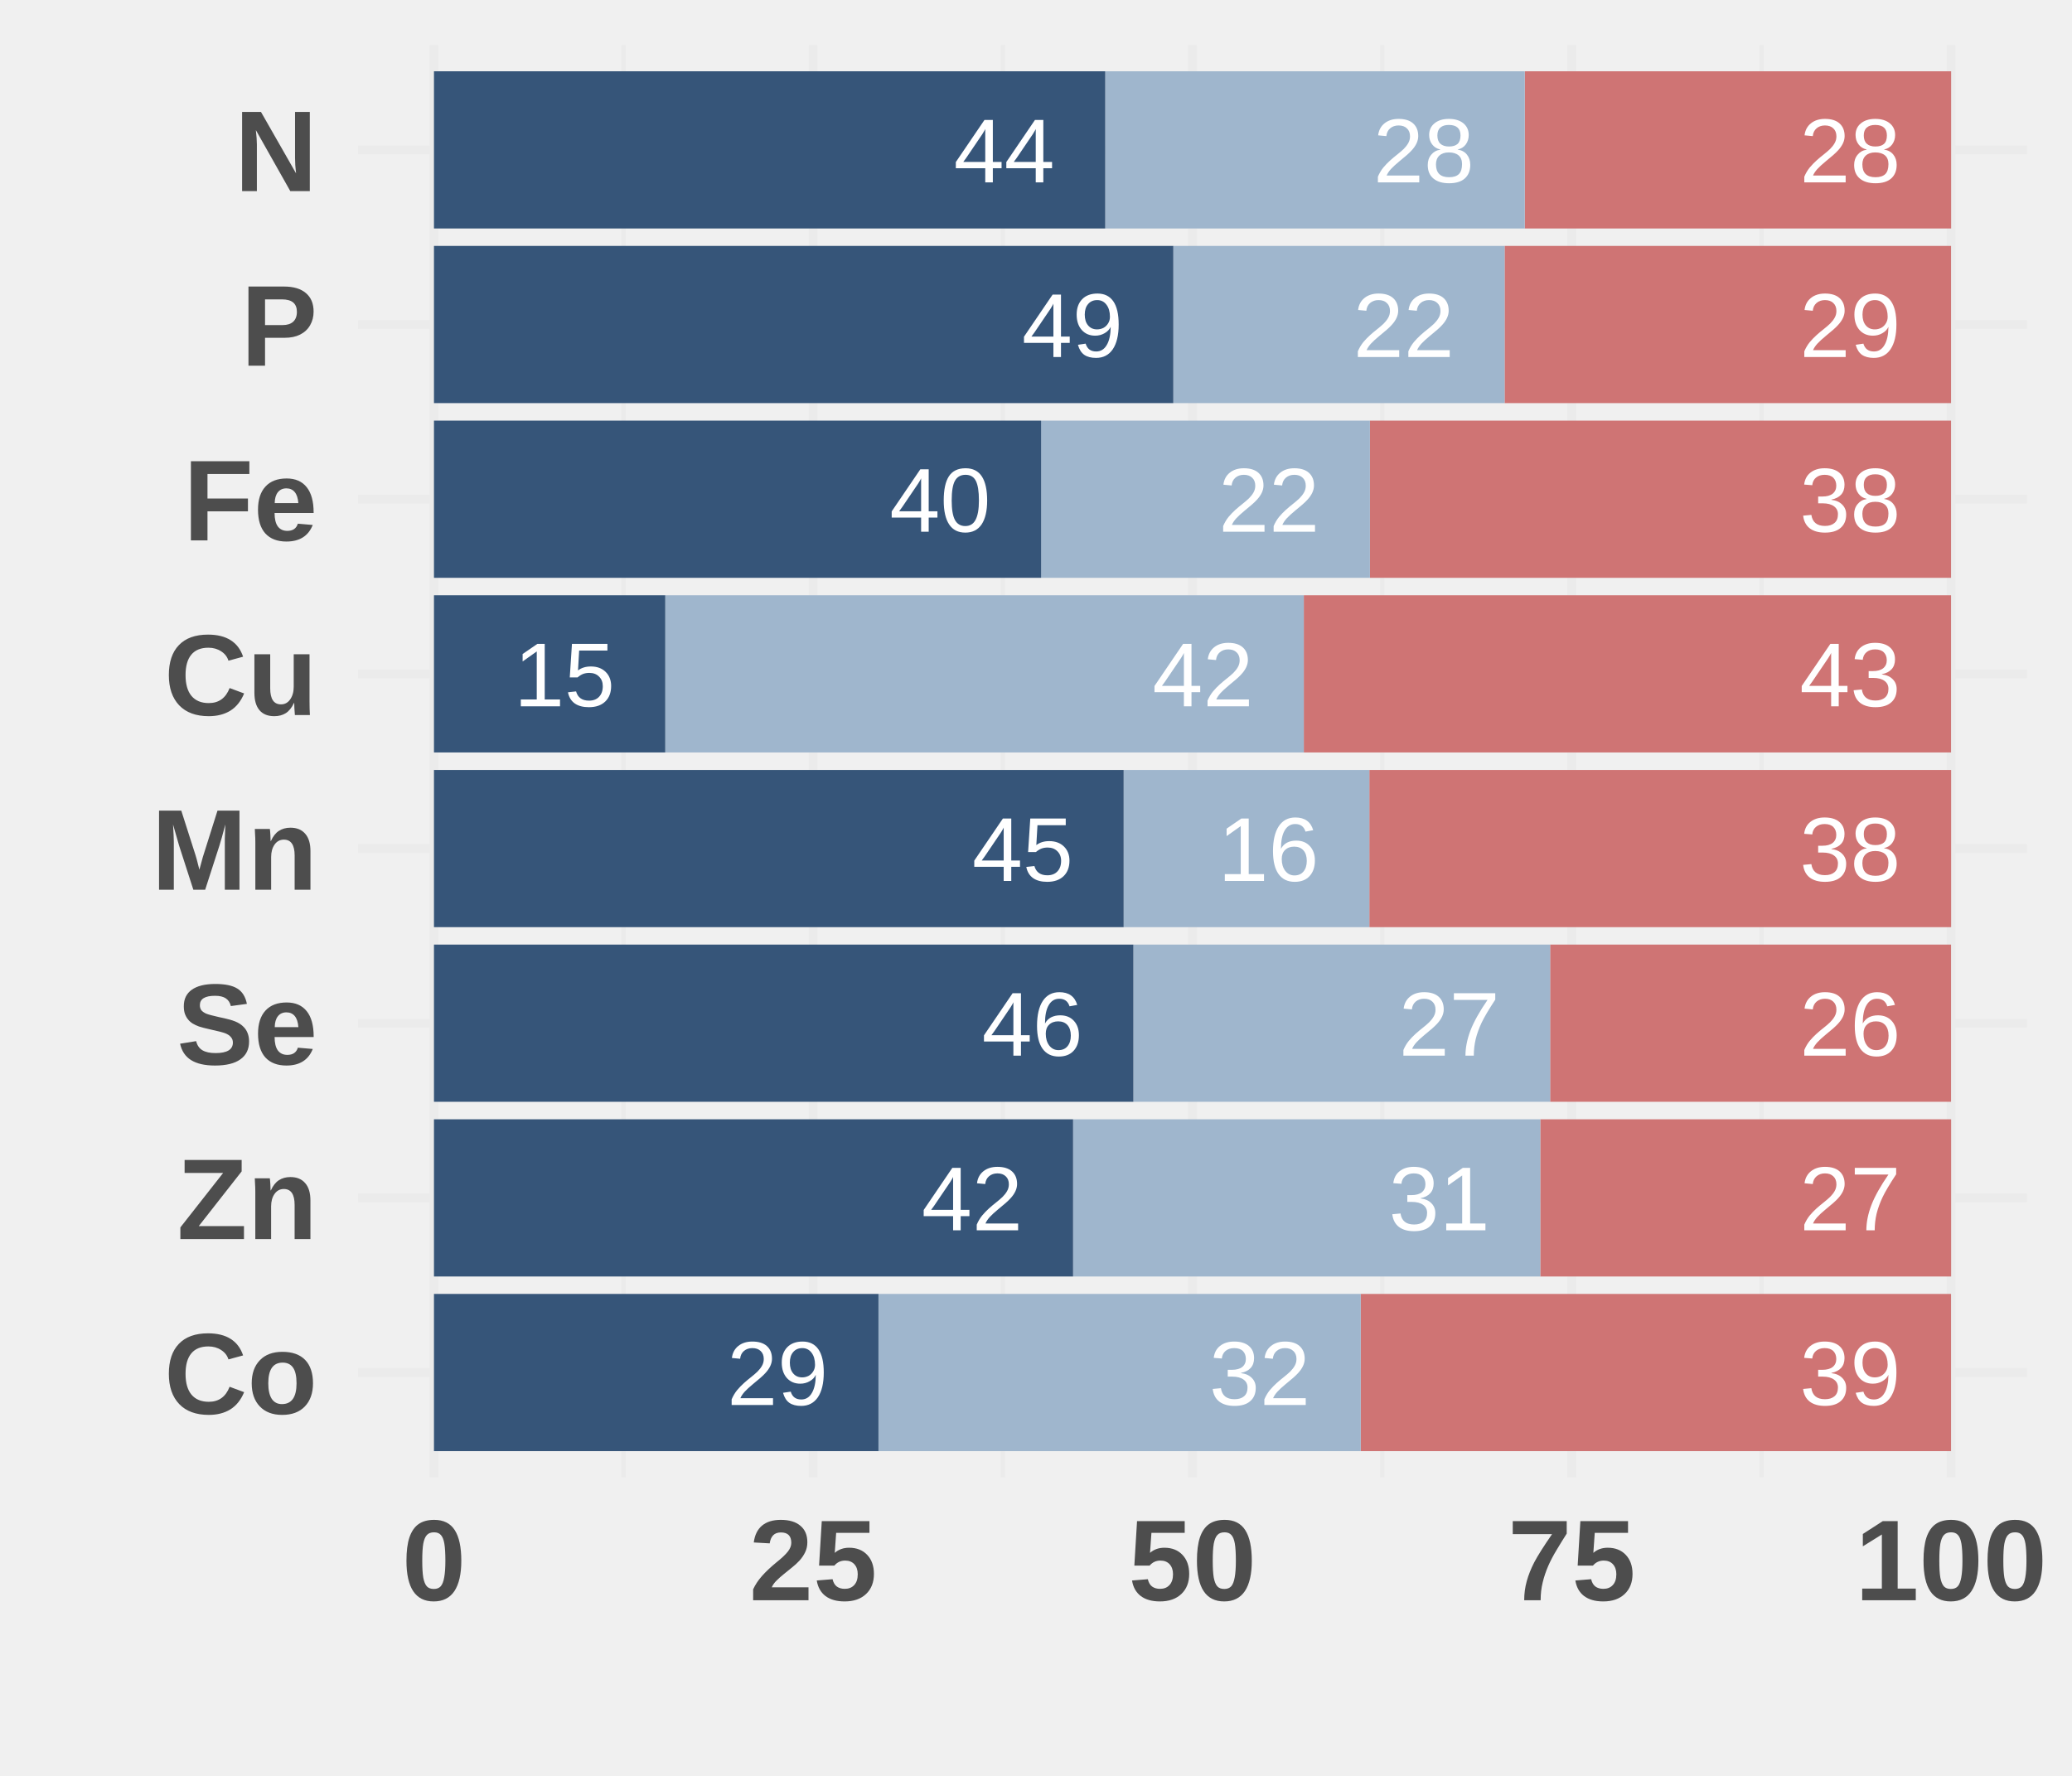
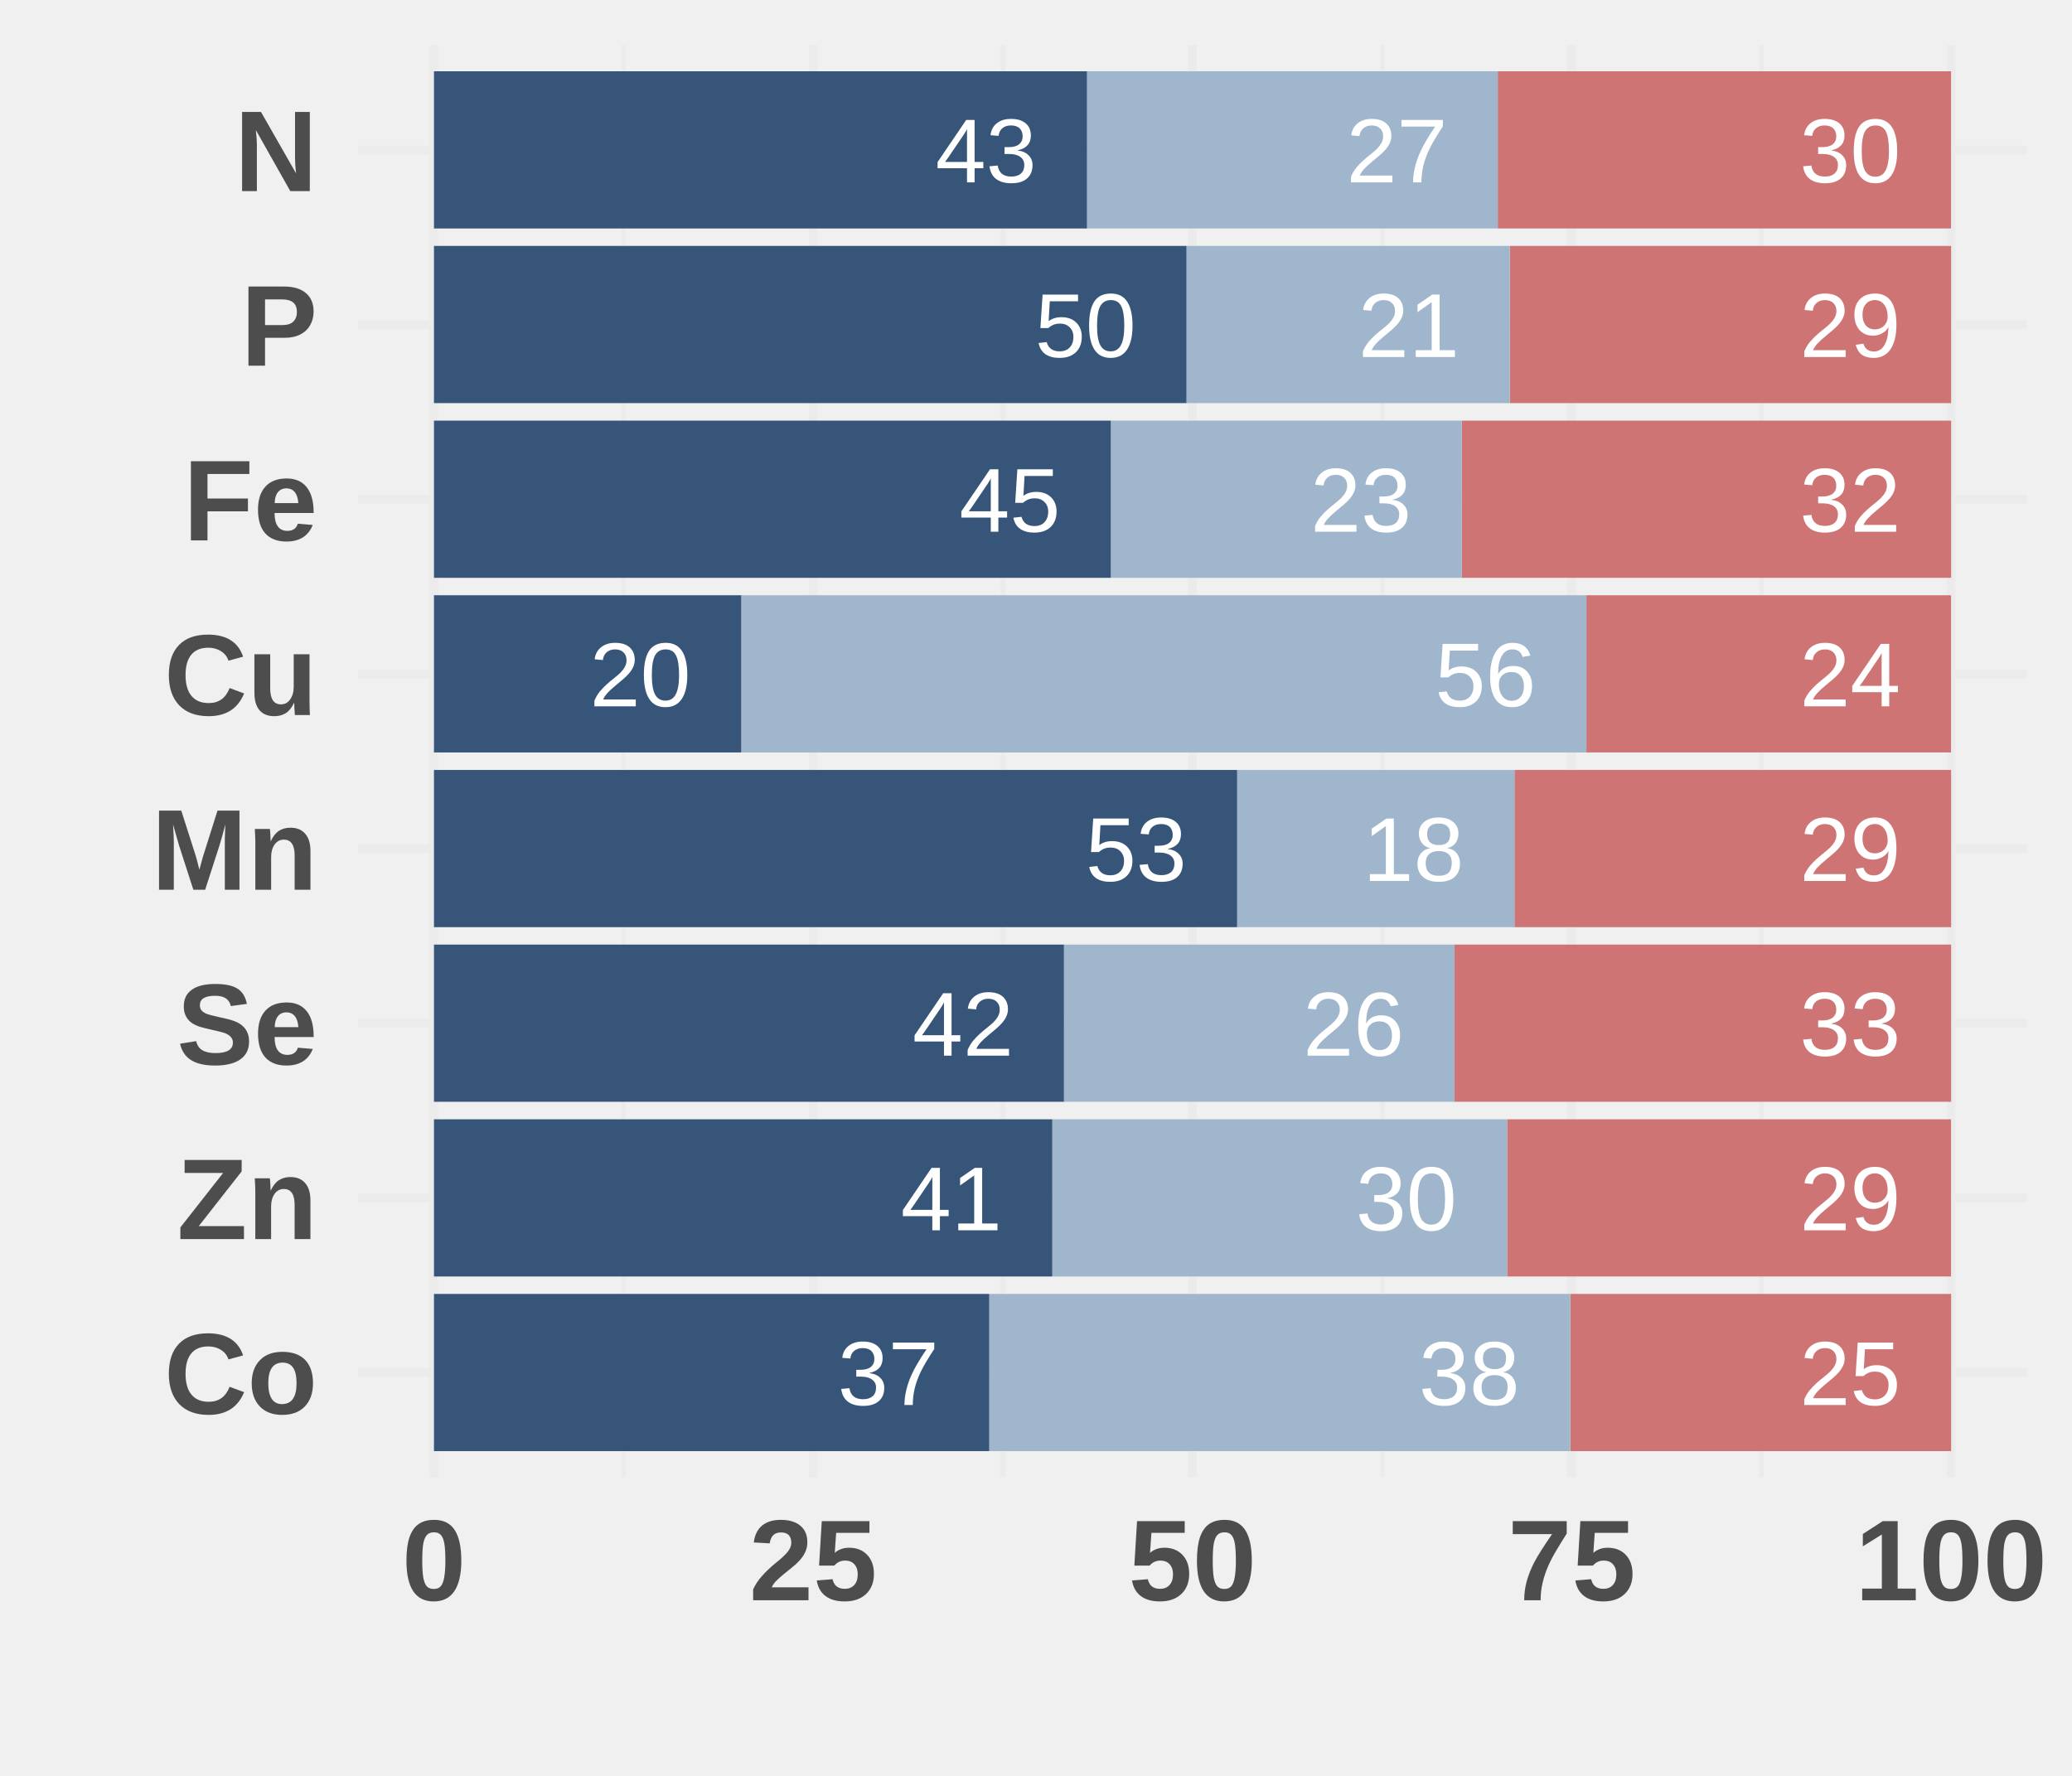
<svg xmlns="http://www.w3.org/2000/svg" class="svglite" width="252.00pt" height="216.00pt" viewBox="0 0 252.00 216.00">
  <defs>
    <style type="text/css">
    .svglite line, .svglite polyline, .svglite polygon, .svglite path, .svglite rect, .svglite circle {
      fill: none;
      stroke: #000000;
      stroke-linecap: round;
      stroke-linejoin: round;
      stroke-miterlimit: 10.00;
    }
    .svglite text {
      white-space: pre;
    }
  </style>
  </defs>
  <rect width="100%" height="100%" style="stroke: none; fill: none;" />
  <defs>
    <clipPath id="cpMC4wMHwyNTIuMDB8MC4wMHwyMTYuMDA=">
      <rect x="0.00" y="0.00" width="252.00" height="216.00" />
    </clipPath>
  </defs>
  <g clip-path="url(#cpMC4wMHwyNTIuMDB8MC4wMHwyMTYuMDA=)">
</g>
  <defs>
    <clipPath id="cpNDMuNTV8MjQ2LjUyfDUuNDh8MTc5LjY5">
      <rect x="43.55" y="5.48" width="202.97" height="174.21" />
    </clipPath>
  </defs>
  <g clip-path="url(#cpNDMuNTV8MjQ2LjUyfDUuNDh8MTc5LjY5)">
    <polyline points="75.84,179.69 75.84,5.48 " style="stroke-width: 0.53; stroke: #EBEBEB; stroke-linecap: butt;" />
    <polyline points="121.97,179.69 121.97,5.48 " style="stroke-width: 0.53; stroke: #EBEBEB; stroke-linecap: butt;" />
    <polyline points="168.10,179.69 168.10,5.48 " style="stroke-width: 0.53; stroke: #EBEBEB; stroke-linecap: butt;" />
    <polyline points="214.23,179.69 214.23,5.48 " style="stroke-width: 0.53; stroke: #EBEBEB; stroke-linecap: butt;" />
    <polyline points="43.55,166.94 246.52,166.94 " style="stroke-width: 1.07; stroke: #EBEBEB; stroke-linecap: butt;" />
    <polyline points="43.55,145.70 246.52,145.70 " style="stroke-width: 1.07; stroke: #EBEBEB; stroke-linecap: butt;" />
    <polyline points="43.55,124.45 246.52,124.45 " style="stroke-width: 1.07; stroke: #EBEBEB; stroke-linecap: butt;" />
    <polyline points="43.55,103.21 246.52,103.21 " style="stroke-width: 1.07; stroke: #EBEBEB; stroke-linecap: butt;" />
    <polyline points="43.55,81.96 246.52,81.96 " style="stroke-width: 1.07; stroke: #EBEBEB; stroke-linecap: butt;" />
    <polyline points="43.55,60.72 246.52,60.72 " style="stroke-width: 1.07; stroke: #EBEBEB; stroke-linecap: butt;" />
    <polyline points="43.55,39.47 246.52,39.47 " style="stroke-width: 1.07; stroke: #EBEBEB; stroke-linecap: butt;" />
    <polyline points="43.55,18.23 246.52,18.23 " style="stroke-width: 1.07; stroke: #EBEBEB; stroke-linecap: butt;" />
    <polyline points="52.78,179.69 52.78,5.48 " style="stroke-width: 1.07; stroke: #EBEBEB; stroke-linecap: butt;" />
    <polyline points="98.90,179.69 98.90,5.48 " style="stroke-width: 1.07; stroke: #EBEBEB; stroke-linecap: butt;" />
    <polyline points="145.03,179.69 145.03,5.48 " style="stroke-width: 1.07; stroke: #EBEBEB; stroke-linecap: butt;" />
    <polyline points="191.16,179.69 191.16,5.48 " style="stroke-width: 1.07; stroke: #EBEBEB; stroke-linecap: butt;" />
    <polyline points="237.29,179.69 237.29,5.48 " style="stroke-width: 1.07; stroke: #EBEBEB; stroke-linecap: butt;" />
-     <rect x="185.44" y="8.67" width="51.86" height="19.12" style="stroke-width: 1.07; stroke: none; stroke-linecap: square; stroke-linejoin: miter; fill: #CF7474;" />
-     <rect x="182.99" y="29.91" width="54.30" height="19.12" style="stroke-width: 1.07; stroke: none; stroke-linecap: square; stroke-linejoin: miter; fill: #CF7474;" />
-     <rect x="166.61" y="51.16" width="70.68" height="19.12" style="stroke-width: 1.07; stroke: none; stroke-linecap: square; stroke-linejoin: miter; fill: #CF7474;" />
-     <rect x="158.57" y="72.40" width="78.72" height="19.12" style="stroke-width: 1.07; stroke: none; stroke-linecap: square; stroke-linejoin: miter; fill: #CF7474;" />
-     <rect x="166.54" y="93.65" width="70.76" height="19.12" style="stroke-width: 1.07; stroke: none; stroke-linecap: square; stroke-linejoin: miter; fill: #CF7474;" />
-     <rect x="188.53" y="114.89" width="48.76" height="19.12" style="stroke-width: 1.07; stroke: none; stroke-linecap: square; stroke-linejoin: miter; fill: #CF7474;" />
-     <rect x="187.33" y="136.14" width="49.97" height="19.12" style="stroke-width: 1.07; stroke: none; stroke-linecap: square; stroke-linejoin: miter; fill: #CF7474;" />
-     <rect x="165.48" y="157.38" width="71.81" height="19.12" style="stroke-width: 1.07; stroke: none; stroke-linecap: square; stroke-linejoin: miter; fill: #CF7474;" />
-     <rect x="134.42" y="8.67" width="51.02" height="19.12" style="stroke-width: 1.07; stroke: none; stroke-linecap: square; stroke-linejoin: miter; fill: #9FB6CD;" />
-     <rect x="142.70" y="29.91" width="40.29" height="19.12" style="stroke-width: 1.07; stroke: none; stroke-linecap: square; stroke-linejoin: miter; fill: #9FB6CD;" />
-     <rect x="126.61" y="51.16" width="40.00" height="19.12" style="stroke-width: 1.07; stroke: none; stroke-linecap: square; stroke-linejoin: miter; fill: #9FB6CD;" />
-     <rect x="80.91" y="72.40" width="77.66" height="19.12" style="stroke-width: 1.07; stroke: none; stroke-linecap: square; stroke-linejoin: miter; fill: #9FB6CD;" />
-     <rect x="136.66" y="93.65" width="29.88" height="19.12" style="stroke-width: 1.07; stroke: none; stroke-linecap: square; stroke-linejoin: miter; fill: #9FB6CD;" />
-     <rect x="137.83" y="114.89" width="50.70" height="19.12" style="stroke-width: 1.07; stroke: none; stroke-linecap: square; stroke-linejoin: miter; fill: #9FB6CD;" />
-     <rect x="130.51" y="136.14" width="56.82" height="19.12" style="stroke-width: 1.07; stroke: none; stroke-linecap: square; stroke-linejoin: miter; fill: #9FB6CD;" />
-     <rect x="106.84" y="157.38" width="58.65" height="19.12" style="stroke-width: 1.07; stroke: none; stroke-linecap: square; stroke-linejoin: miter; fill: #9FB6CD;" />
-     <rect x="52.78" y="8.67" width="81.64" height="19.12" style="stroke-width: 1.07; stroke: none; stroke-linecap: square; stroke-linejoin: miter; fill: #365579;" />
-     <rect x="52.78" y="29.91" width="89.92" height="19.12" style="stroke-width: 1.07; stroke: none; stroke-linecap: square; stroke-linejoin: miter; fill: #365579;" />
-     <rect x="52.78" y="51.16" width="73.84" height="19.12" style="stroke-width: 1.07; stroke: none; stroke-linecap: square; stroke-linejoin: miter; fill: #365579;" />
-     <rect x="52.78" y="72.40" width="28.13" height="19.12" style="stroke-width: 1.07; stroke: none; stroke-linecap: square; stroke-linejoin: miter; fill: #365579;" />
-     <rect x="52.78" y="93.65" width="83.88" height="19.12" style="stroke-width: 1.07; stroke: none; stroke-linecap: square; stroke-linejoin: miter; fill: #365579;" />
-     <rect x="52.78" y="114.89" width="85.06" height="19.12" style="stroke-width: 1.07; stroke: none; stroke-linecap: square; stroke-linejoin: miter; fill: #365579;" />
-     <rect x="52.78" y="136.14" width="77.73" height="19.12" style="stroke-width: 1.07; stroke: none; stroke-linecap: square; stroke-linejoin: miter; fill: #365579;" />
-     <rect x="52.78" y="157.38" width="54.06" height="19.12" style="stroke-width: 1.07; stroke: none; stroke-linecap: square; stroke-linejoin: miter; fill: #365579;" />
-     <text x="231.16" y="22.18" text-anchor="end" style="font-size: 11.04px;fill: #FFFFFF; font-family: &quot;Arial&quot;;" textLength="12.27px" lengthAdjust="spacingAndGlyphs">28</text>
+     <rect x="182.16" y="8.67" width="55.13" height="19.12" style="stroke-width: 1.07; stroke: none; stroke-linecap: square; stroke-linejoin: miter; fill: #CF7474;" />
+     <rect x="183.62" y="29.91" width="53.68" height="19.12" style="stroke-width: 1.07; stroke: none; stroke-linecap: square; stroke-linejoin: miter; fill: #CF7474;" />
+     <rect x="177.80" y="51.16" width="59.50" height="19.12" style="stroke-width: 1.07; stroke: none; stroke-linecap: square; stroke-linejoin: miter; fill: #CF7474;" />
+     <rect x="192.94" y="72.40" width="44.35" height="19.12" style="stroke-width: 1.07; stroke: none; stroke-linecap: square; stroke-linejoin: miter; fill: #CF7474;" />
+     <rect x="184.19" y="93.65" width="53.11" height="19.12" style="stroke-width: 1.07; stroke: none; stroke-linecap: square; stroke-linejoin: miter; fill: #CF7474;" />
+     <rect x="176.90" y="114.89" width="60.40" height="19.12" style="stroke-width: 1.07; stroke: none; stroke-linecap: square; stroke-linejoin: miter; fill: #CF7474;" />
+     <rect x="183.30" y="136.14" width="53.99" height="19.12" style="stroke-width: 1.07; stroke: none; stroke-linecap: square; stroke-linejoin: miter; fill: #CF7474;" />
+     <rect x="190.98" y="157.38" width="46.32" height="19.12" style="stroke-width: 1.07; stroke: none; stroke-linecap: square; stroke-linejoin: miter; fill: #CF7474;" />
+     <rect x="132.19" y="8.67" width="49.97" height="19.12" style="stroke-width: 1.07; stroke: none; stroke-linecap: square; stroke-linejoin: miter; fill: #9FB6CD;" />
+     <rect x="144.29" y="29.91" width="39.32" height="19.12" style="stroke-width: 1.07; stroke: none; stroke-linecap: square; stroke-linejoin: miter; fill: #9FB6CD;" />
+     <rect x="135.08" y="51.16" width="42.71" height="19.12" style="stroke-width: 1.07; stroke: none; stroke-linecap: square; stroke-linejoin: miter; fill: #9FB6CD;" />
+     <rect x="90.14" y="72.40" width="102.80" height="19.12" style="stroke-width: 1.07; stroke: none; stroke-linecap: square; stroke-linejoin: miter; fill: #9FB6CD;" />
+     <rect x="150.45" y="93.65" width="33.74" height="19.12" style="stroke-width: 1.07; stroke: none; stroke-linecap: square; stroke-linejoin: miter; fill: #9FB6CD;" />
+     <rect x="129.40" y="114.89" width="47.50" height="19.12" style="stroke-width: 1.07; stroke: none; stroke-linecap: square; stroke-linejoin: miter; fill: #9FB6CD;" />
+     <rect x="127.97" y="136.14" width="55.33" height="19.12" style="stroke-width: 1.07; stroke: none; stroke-linecap: square; stroke-linejoin: miter; fill: #9FB6CD;" />
+     <rect x="120.30" y="157.38" width="70.67" height="19.12" style="stroke-width: 1.07; stroke: none; stroke-linecap: square; stroke-linejoin: miter; fill: #9FB6CD;" />
+     <rect x="52.78" y="8.67" width="79.42" height="19.12" style="stroke-width: 1.07; stroke: none; stroke-linecap: square; stroke-linejoin: miter; fill: #365579;" />
+     <rect x="52.78" y="29.91" width="91.52" height="19.12" style="stroke-width: 1.07; stroke: none; stroke-linecap: square; stroke-linejoin: miter; fill: #365579;" />
+     <rect x="52.78" y="51.16" width="82.31" height="19.12" style="stroke-width: 1.07; stroke: none; stroke-linecap: square; stroke-linejoin: miter; fill: #365579;" />
+     <rect x="52.78" y="72.40" width="37.37" height="19.12" style="stroke-width: 1.07; stroke: none; stroke-linecap: square; stroke-linejoin: miter; fill: #365579;" />
+     <rect x="52.78" y="93.65" width="97.68" height="19.12" style="stroke-width: 1.07; stroke: none; stroke-linecap: square; stroke-linejoin: miter; fill: #365579;" />
+     <rect x="52.78" y="114.89" width="76.62" height="19.12" style="stroke-width: 1.07; stroke: none; stroke-linecap: square; stroke-linejoin: miter; fill: #365579;" />
+     <rect x="52.78" y="136.14" width="75.20" height="19.12" style="stroke-width: 1.07; stroke: none; stroke-linecap: square; stroke-linejoin: miter; fill: #365579;" />
+     <rect x="52.78" y="157.38" width="67.53" height="19.12" style="stroke-width: 1.07; stroke: none; stroke-linecap: square; stroke-linejoin: miter; fill: #365579;" />
+     <text x="231.16" y="22.18" text-anchor="end" style="font-size: 11.04px;fill: #FFFFFF; font-family: &quot;Arial&quot;;" textLength="12.27px" lengthAdjust="spacingAndGlyphs">30</text>
    <text x="231.16" y="43.42" text-anchor="end" style="font-size: 11.04px;fill: #FFFFFF; font-family: &quot;Arial&quot;;" textLength="12.27px" lengthAdjust="spacingAndGlyphs">29</text>
-     <text x="231.16" y="64.67" text-anchor="end" style="font-size: 11.04px;fill: #FFFFFF; font-family: &quot;Arial&quot;;" textLength="12.27px" lengthAdjust="spacingAndGlyphs">38</text>
-     <text x="231.16" y="85.91" text-anchor="end" style="font-size: 11.04px;fill: #FFFFFF; font-family: &quot;Arial&quot;;" textLength="12.27px" lengthAdjust="spacingAndGlyphs">43</text>
-     <text x="231.16" y="107.15" text-anchor="end" style="font-size: 11.04px;fill: #FFFFFF; font-family: &quot;Arial&quot;;" textLength="12.27px" lengthAdjust="spacingAndGlyphs">38</text>
-     <text x="231.16" y="128.40" text-anchor="end" style="font-size: 11.04px;fill: #FFFFFF; font-family: &quot;Arial&quot;;" textLength="12.27px" lengthAdjust="spacingAndGlyphs">26</text>
-     <text x="231.16" y="149.64" text-anchor="end" style="font-size: 11.04px;fill: #FFFFFF; font-family: &quot;Arial&quot;;" textLength="12.27px" lengthAdjust="spacingAndGlyphs">27</text>
-     <text x="231.16" y="170.89" text-anchor="end" style="font-size: 11.04px;fill: #FFFFFF; font-family: &quot;Arial&quot;;" textLength="12.27px" lengthAdjust="spacingAndGlyphs">39</text>
-     <text x="179.30" y="22.18" text-anchor="end" style="font-size: 11.04px;fill: #FFFFFF; font-family: &quot;Arial&quot;;" textLength="12.27px" lengthAdjust="spacingAndGlyphs">28</text>
-     <text x="176.86" y="43.42" text-anchor="end" style="font-size: 11.04px;fill: #FFFFFF; font-family: &quot;Arial&quot;;" textLength="12.27px" lengthAdjust="spacingAndGlyphs">22</text>
-     <text x="160.48" y="64.67" text-anchor="end" style="font-size: 11.04px;fill: #FFFFFF; font-family: &quot;Arial&quot;;" textLength="12.27px" lengthAdjust="spacingAndGlyphs">22</text>
-     <text x="152.44" y="85.91" text-anchor="end" style="font-size: 11.04px;fill: #FFFFFF; font-family: &quot;Arial&quot;;" textLength="12.27px" lengthAdjust="spacingAndGlyphs">42</text>
-     <text x="160.40" y="107.15" text-anchor="end" style="font-size: 11.04px;fill: #FFFFFF; font-family: &quot;Arial&quot;;" textLength="12.27px" lengthAdjust="spacingAndGlyphs">16</text>
-     <text x="182.40" y="128.40" text-anchor="end" style="font-size: 11.04px;fill: #FFFFFF; font-family: &quot;Arial&quot;;" textLength="12.27px" lengthAdjust="spacingAndGlyphs">27</text>
-     <text x="181.19" y="149.64" text-anchor="end" style="font-size: 11.04px;fill: #FFFFFF; font-family: &quot;Arial&quot;;" textLength="12.27px" lengthAdjust="spacingAndGlyphs">31</text>
-     <text x="159.35" y="170.89" text-anchor="end" style="font-size: 11.04px;fill: #FFFFFF; font-family: &quot;Arial&quot;;" textLength="12.27px" lengthAdjust="spacingAndGlyphs">32</text>
-     <text x="128.28" y="22.18" text-anchor="end" style="font-size: 11.04px;fill: #FFFFFF; font-family: &quot;Arial&quot;;" textLength="12.27px" lengthAdjust="spacingAndGlyphs">44</text>
-     <text x="136.57" y="43.42" text-anchor="end" style="font-size: 11.04px;fill: #FFFFFF; font-family: &quot;Arial&quot;;" textLength="12.27px" lengthAdjust="spacingAndGlyphs">49</text>
-     <text x="120.48" y="64.67" text-anchor="end" style="font-size: 11.04px;fill: #FFFFFF; font-family: &quot;Arial&quot;;" textLength="12.27px" lengthAdjust="spacingAndGlyphs">40</text>
-     <text x="74.78" y="85.91" text-anchor="end" style="font-size: 11.04px;fill: #FFFFFF; font-family: &quot;Arial&quot;;" textLength="12.27px" lengthAdjust="spacingAndGlyphs">15</text>
-     <text x="130.52" y="107.15" text-anchor="end" style="font-size: 11.04px;fill: #FFFFFF; font-family: &quot;Arial&quot;;" textLength="12.27px" lengthAdjust="spacingAndGlyphs">45</text>
-     <text x="131.70" y="128.40" text-anchor="end" style="font-size: 11.04px;fill: #FFFFFF; font-family: &quot;Arial&quot;;" textLength="12.27px" lengthAdjust="spacingAndGlyphs">46</text>
-     <text x="124.37" y="149.64" text-anchor="end" style="font-size: 11.04px;fill: #FFFFFF; font-family: &quot;Arial&quot;;" textLength="12.27px" lengthAdjust="spacingAndGlyphs">42</text>
-     <text x="100.70" y="170.89" text-anchor="end" style="font-size: 11.04px;fill: #FFFFFF; font-family: &quot;Arial&quot;;" textLength="12.27px" lengthAdjust="spacingAndGlyphs">29</text>
+     <text x="231.16" y="64.67" text-anchor="end" style="font-size: 11.04px;fill: #FFFFFF; font-family: &quot;Arial&quot;;" textLength="12.27px" lengthAdjust="spacingAndGlyphs">32</text>
+     <text x="231.16" y="85.91" text-anchor="end" style="font-size: 11.04px;fill: #FFFFFF; font-family: &quot;Arial&quot;;" textLength="12.27px" lengthAdjust="spacingAndGlyphs">24</text>
+     <text x="231.16" y="107.15" text-anchor="end" style="font-size: 11.04px;fill: #FFFFFF; font-family: &quot;Arial&quot;;" textLength="12.27px" lengthAdjust="spacingAndGlyphs">29</text>
+     <text x="231.16" y="128.40" text-anchor="end" style="font-size: 11.04px;fill: #FFFFFF; font-family: &quot;Arial&quot;;" textLength="12.27px" lengthAdjust="spacingAndGlyphs">33</text>
+     <text x="231.16" y="149.64" text-anchor="end" style="font-size: 11.04px;fill: #FFFFFF; font-family: &quot;Arial&quot;;" textLength="12.27px" lengthAdjust="spacingAndGlyphs">29</text>
+     <text x="231.16" y="170.89" text-anchor="end" style="font-size: 11.04px;fill: #FFFFFF; font-family: &quot;Arial&quot;;" textLength="12.27px" lengthAdjust="spacingAndGlyphs">25</text>
+     <text x="176.03" y="22.18" text-anchor="end" style="font-size: 11.04px;fill: #FFFFFF; font-family: &quot;Arial&quot;;" textLength="12.27px" lengthAdjust="spacingAndGlyphs">27</text>
+     <text x="177.48" y="43.42" text-anchor="end" style="font-size: 11.04px;fill: #FFFFFF; font-family: &quot;Arial&quot;;" textLength="12.27px" lengthAdjust="spacingAndGlyphs">21</text>
+     <text x="171.66" y="64.67" text-anchor="end" style="font-size: 11.04px;fill: #FFFFFF; font-family: &quot;Arial&quot;;" textLength="12.27px" lengthAdjust="spacingAndGlyphs">23</text>
+     <text x="186.81" y="85.91" text-anchor="end" style="font-size: 11.04px;fill: #FFFFFF; font-family: &quot;Arial&quot;;" textLength="12.27px" lengthAdjust="spacingAndGlyphs">56</text>
+     <text x="178.05" y="107.15" text-anchor="end" style="font-size: 11.04px;fill: #FFFFFF; font-family: &quot;Arial&quot;;" textLength="12.27px" lengthAdjust="spacingAndGlyphs">18</text>
+     <text x="170.76" y="128.40" text-anchor="end" style="font-size: 11.04px;fill: #FFFFFF; font-family: &quot;Arial&quot;;" textLength="12.27px" lengthAdjust="spacingAndGlyphs">26</text>
+     <text x="177.17" y="149.64" text-anchor="end" style="font-size: 11.04px;fill: #FFFFFF; font-family: &quot;Arial&quot;;" textLength="12.27px" lengthAdjust="spacingAndGlyphs">30</text>
+     <text x="184.84" y="170.89" text-anchor="end" style="font-size: 11.04px;fill: #FFFFFF; font-family: &quot;Arial&quot;;" textLength="12.27px" lengthAdjust="spacingAndGlyphs">38</text>
+     <text x="126.06" y="22.18" text-anchor="end" style="font-size: 11.04px;fill: #FFFFFF; font-family: &quot;Arial&quot;;" textLength="12.27px" lengthAdjust="spacingAndGlyphs">43</text>
+     <text x="138.16" y="43.42" text-anchor="end" style="font-size: 11.04px;fill: #FFFFFF; font-family: &quot;Arial&quot;;" textLength="12.27px" lengthAdjust="spacingAndGlyphs">50</text>
+     <text x="128.95" y="64.67" text-anchor="end" style="font-size: 11.04px;fill: #FFFFFF; font-family: &quot;Arial&quot;;" textLength="12.27px" lengthAdjust="spacingAndGlyphs">45</text>
+     <text x="84.01" y="85.91" text-anchor="end" style="font-size: 11.04px;fill: #FFFFFF; font-family: &quot;Arial&quot;;" textLength="12.27px" lengthAdjust="spacingAndGlyphs">20</text>
+     <text x="144.32" y="107.15" text-anchor="end" style="font-size: 11.04px;fill: #FFFFFF; font-family: &quot;Arial&quot;;" textLength="12.27px" lengthAdjust="spacingAndGlyphs">53</text>
+     <text x="123.26" y="128.40" text-anchor="end" style="font-size: 11.04px;fill: #FFFFFF; font-family: &quot;Arial&quot;;" textLength="12.27px" lengthAdjust="spacingAndGlyphs">42</text>
+     <text x="121.84" y="149.64" text-anchor="end" style="font-size: 11.04px;fill: #FFFFFF; font-family: &quot;Arial&quot;;" textLength="12.27px" lengthAdjust="spacingAndGlyphs">41</text>
+     <text x="114.17" y="170.89" text-anchor="end" style="font-size: 11.04px;fill: #FFFFFF; font-family: &quot;Arial&quot;;" textLength="12.27px" lengthAdjust="spacingAndGlyphs">37</text>
  </g>
  <g clip-path="url(#cpMC4wMHwyNTIuMDB8MC4wMHwyMTYuMDA=)">
    <text x="38.62" y="171.95" text-anchor="end" style="font-size: 14.00px; font-weight: bold;fill: #4D4D4D; font-family: &quot;Arial&quot;;" textLength="18.66px" lengthAdjust="spacingAndGlyphs">Co</text>
    <text x="38.62" y="150.71" text-anchor="end" style="font-size: 14.00px; font-weight: bold;fill: #4D4D4D; font-family: &quot;Arial&quot;;" textLength="17.09px" lengthAdjust="spacingAndGlyphs">Zn</text>
    <text x="38.62" y="129.46" text-anchor="end" style="font-size: 14.00px; font-weight: bold;fill: #4D4D4D; font-family: &quot;Arial&quot;;" textLength="17.12px" lengthAdjust="spacingAndGlyphs">Se</text>
    <text x="38.62" y="108.22" text-anchor="end" style="font-size: 14.00px; font-weight: bold;fill: #4D4D4D; font-family: &quot;Arial&quot;;" textLength="20.20px" lengthAdjust="spacingAndGlyphs">Mn</text>
    <text x="38.62" y="86.97" text-anchor="end" style="font-size: 14.00px; font-weight: bold;fill: #4D4D4D; font-family: &quot;Arial&quot;;" textLength="18.66px" lengthAdjust="spacingAndGlyphs">Cu</text>
    <text x="38.62" y="65.73" text-anchor="end" style="font-size: 14.00px; font-weight: bold;fill: #4D4D4D; font-family: &quot;Arial&quot;;" textLength="16.33px" lengthAdjust="spacingAndGlyphs">Fe</text>
    <text x="38.62" y="44.48" text-anchor="end" style="font-size: 14.00px; font-weight: bold;fill: #4D4D4D; font-family: &quot;Arial&quot;;" textLength="9.34px" lengthAdjust="spacingAndGlyphs">P</text>
    <text x="38.62" y="23.24" text-anchor="end" style="font-size: 14.00px; font-weight: bold;fill: #4D4D4D; font-family: &quot;Arial&quot;;" textLength="10.11px" lengthAdjust="spacingAndGlyphs">N</text>
    <text x="52.78" y="194.64" text-anchor="middle" style="font-size: 14.00px; font-weight: bold;fill: #4D4D4D; font-family: &quot;Arial&quot;;" textLength="7.78px" lengthAdjust="spacingAndGlyphs">0</text>
    <text x="98.90" y="194.64" text-anchor="middle" style="font-size: 14.00px; font-weight: bold;fill: #4D4D4D; font-family: &quot;Arial&quot;;" textLength="15.57px" lengthAdjust="spacingAndGlyphs">25</text>
    <text x="145.03" y="194.64" text-anchor="middle" style="font-size: 14.00px; font-weight: bold;fill: #4D4D4D; font-family: &quot;Arial&quot;;" textLength="15.57px" lengthAdjust="spacingAndGlyphs">50</text>
    <text x="191.16" y="194.64" text-anchor="middle" style="font-size: 14.00px; font-weight: bold;fill: #4D4D4D; font-family: &quot;Arial&quot;;" textLength="15.57px" lengthAdjust="spacingAndGlyphs">75</text>
    <text x="237.29" y="194.64" text-anchor="middle" style="font-size: 14.00px; font-weight: bold;fill: #4D4D4D; font-family: &quot;Arial&quot;;" textLength="23.35px" lengthAdjust="spacingAndGlyphs">100</text>
  </g>
</svg>
